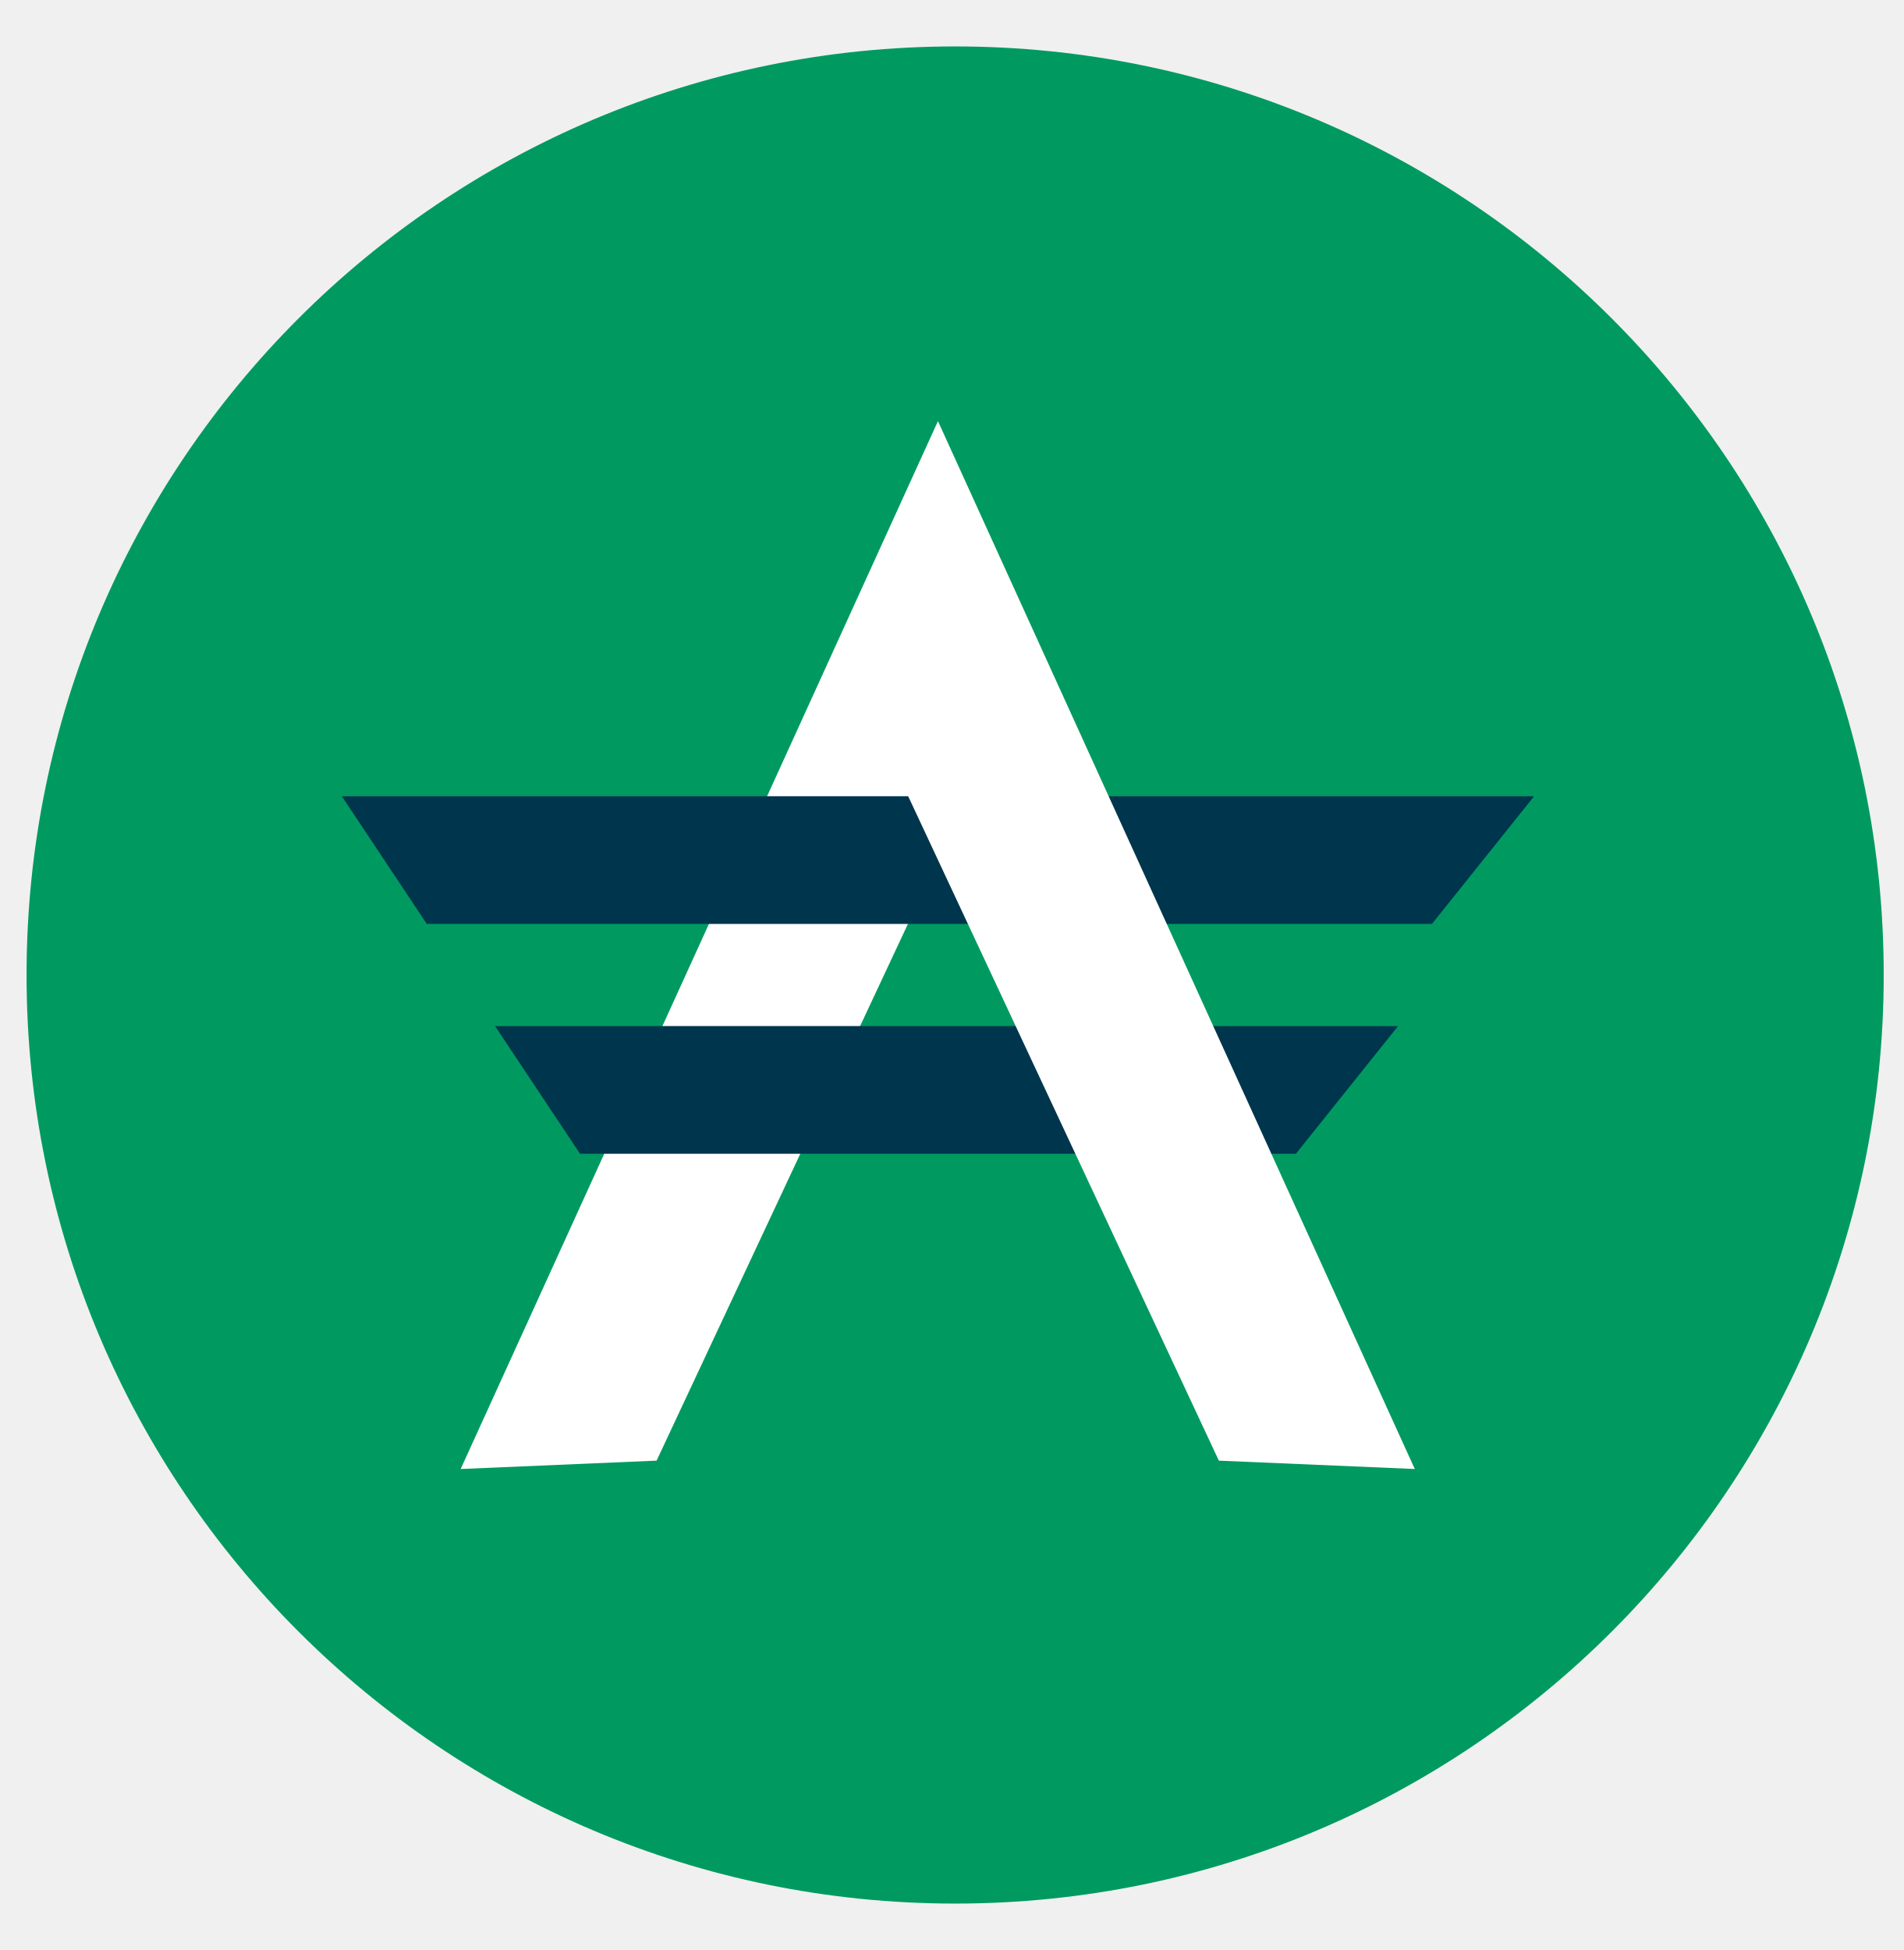
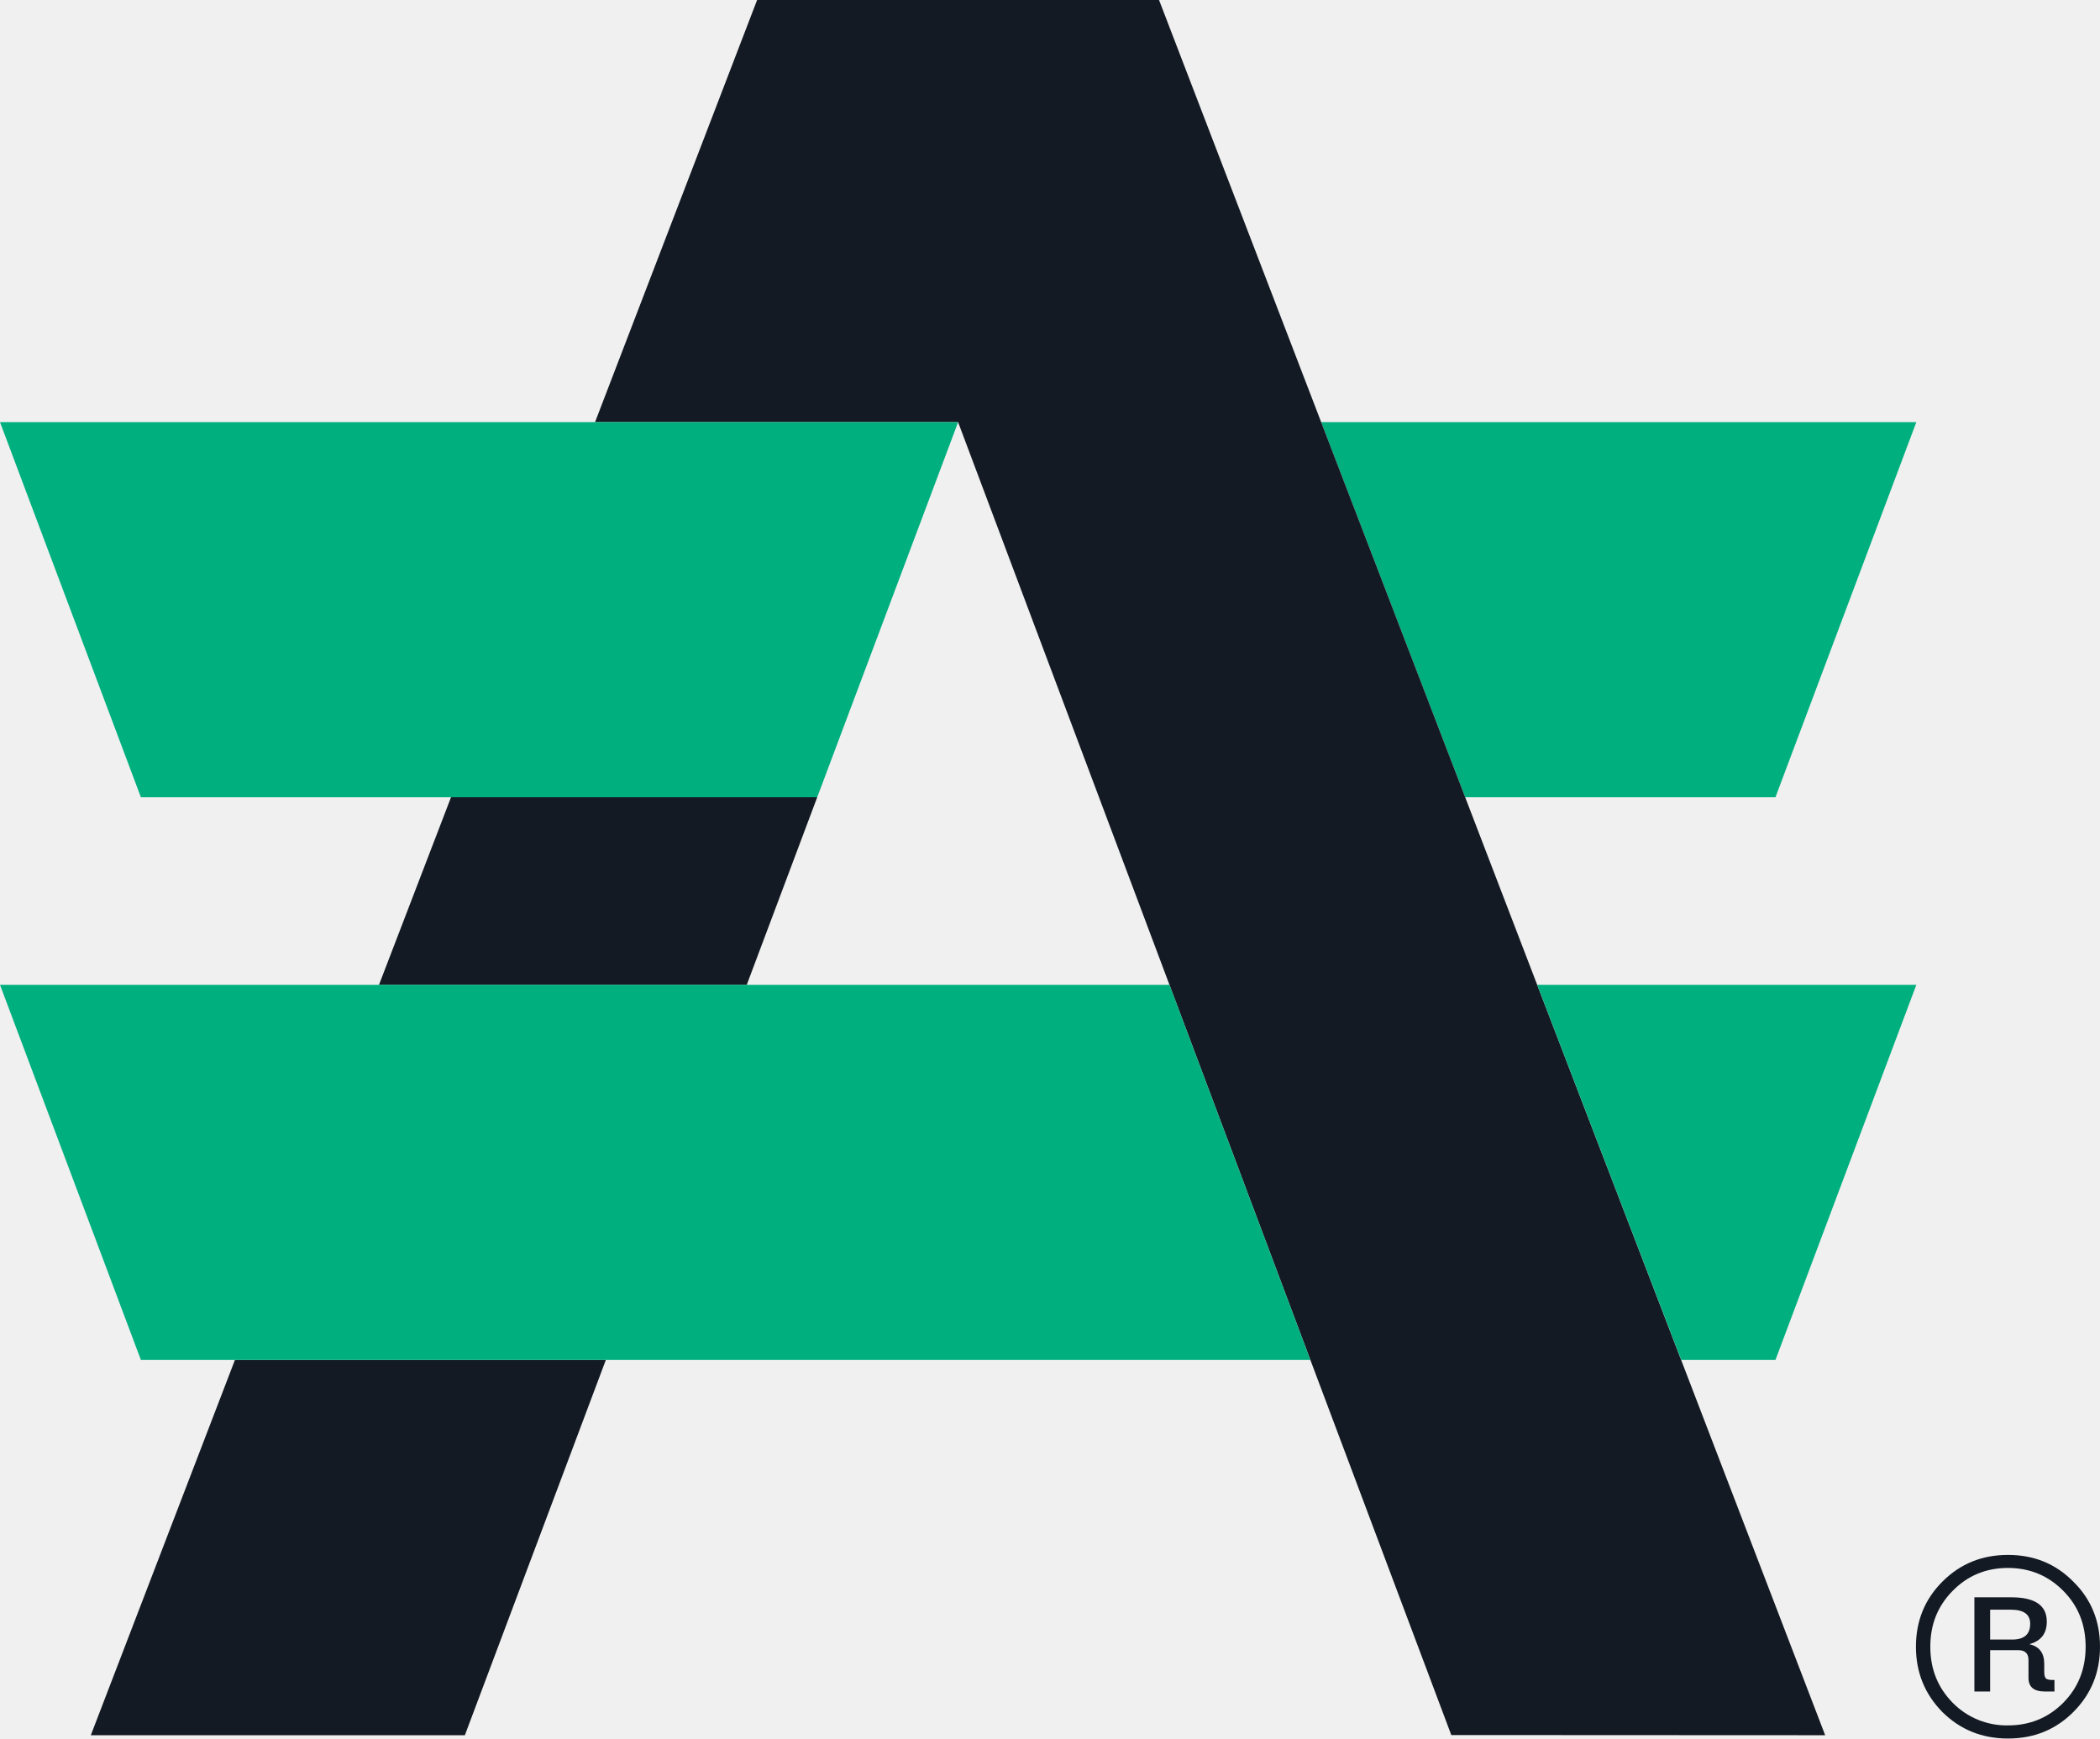
- <svg xmlns="http://www.w3.org/2000/svg" viewBox="0 0 41 42">
+ <svg xmlns="http://www.w3.org/2000/svg" viewBox="0 0 1315.58 1089">
  <defs>
-     <style>.cls-1{fill:#00364d;}.cls-2{fill:#009a61;}.cls-3{fill:#fff;}</style>
+     <style>.cls-1{fill:#00af7e;}.cls-2{fill:#141a23;}</style>
  </defs>
-   <g>
-     <rect x="-1" y="-1" width="43" height="44" fill="none" />
-   </g>
-   <g>
-     <circle class="cls-2" cx="20.572" cy="21" r="20" />
-     <polygon class="cls-3" points="9.922 31.64 20.202 9.07 20.932 16.96 14.142 31.46" />
-     <polygon class="cls-1" points="10.662 22.1 30.112 22.1 27.912 24.85 12.492 24.85" />
-     <polygon class="cls-1" points="7.362 17.15 33.042 17.15 30.842 19.9 9.192 19.9" />
-     <polygon class="cls-3" points="30.472 31.64 20.202 9.07 19.472 16.96 26.252 31.46" />
+   <g id="Слой_2" data-name="Слой 2">
+     <g id="Layer_1" data-name="Layer 1">
+       <polygon class="cls-1" points="1200.52 264.43 1112.25 499.41 917.9 499.41 827.67 264.43 1200.52 264.43" />
+       <polygon class="cls-2" points="511.95 499.41 467.81 616.9 237.42 616.9 282.54 499.41 511.95 499.41" />
+       <polygon class="cls-2" points="379.53 851.88 291.22 1086.94 56.89 1086.94 147.17 851.88 379.53 851.88" />
+       <polygon class="cls-2" points="1143.41 1086.94 909.19 1086.83 688.49 499.41 600.22 264.43 372.77 264.43 474.3 0 726.1 0 827.67 264.43 917.9 499.41 1143.41 1086.94" />
+       <polygon class="cls-1" points="600.22 264.43 511.95 499.41 88.27 499.41 0 264.43 600.22 264.43" />
+       <polygon class="cls-1" points="820.89 851.88 88.27 851.88 0 616.9 732.62 616.9 820.89 851.88" />
+       <polygon class="cls-1" points="1200.52 616.9 1112.25 851.88 1053.25 851.88 963.02 616.9 1200.52 616.9" />
+       <path class="cls-2" d="M1257.93,1089c-16.28,0-29.87-5.53-41.08-16.58-11-11.2-16.58-24.79-16.58-40.93s5.53-29.72,16.58-40.77c11.21-11.2,24.8-16.73,41.08-16.73s29.87,5.53,40.92,16.73c11.21,11,16.73,24.64,16.73,40.77s-5.52,29.73-16.73,40.93C1287.8,1083.47,1274.21,1089,1257.93,1089Zm34.65-22.41c9.41-9.55,14-21.2,14-35.1s-4.63-25.54-14-35-20.91-14.34-34.65-14.34-25.24,4.78-34.65,14.34-14,21.06-14,35,4.63,25.55,14,35.1a47.33,47.33,0,0,0,34.65,14.19C1271.67,1080.78,1283.17,1076,1292.58,1066.59Zm-28.21-32.93h-17.61v25.89h-9.87v-59h23.21q22.15,0,22.15,15.21,0,11.2-10.94,14.14,9.35,2.13,9.34,12.27V1047c0,2.13.31,3.56.93,4.27s2.09,1.06,4.41,1.06h1.06v7.21h-6.13q-10.15,0-10.14-8.54V1039.8Q1270.78,1033.67,1264.37,1033.66Zm-4.53-25.35h-13.08V1027h13.88q11.2,0,11.2-9.87Q1271.84,1008.32,1259.84,1008.31Z" />
+     </g>
  </g>
</svg>
